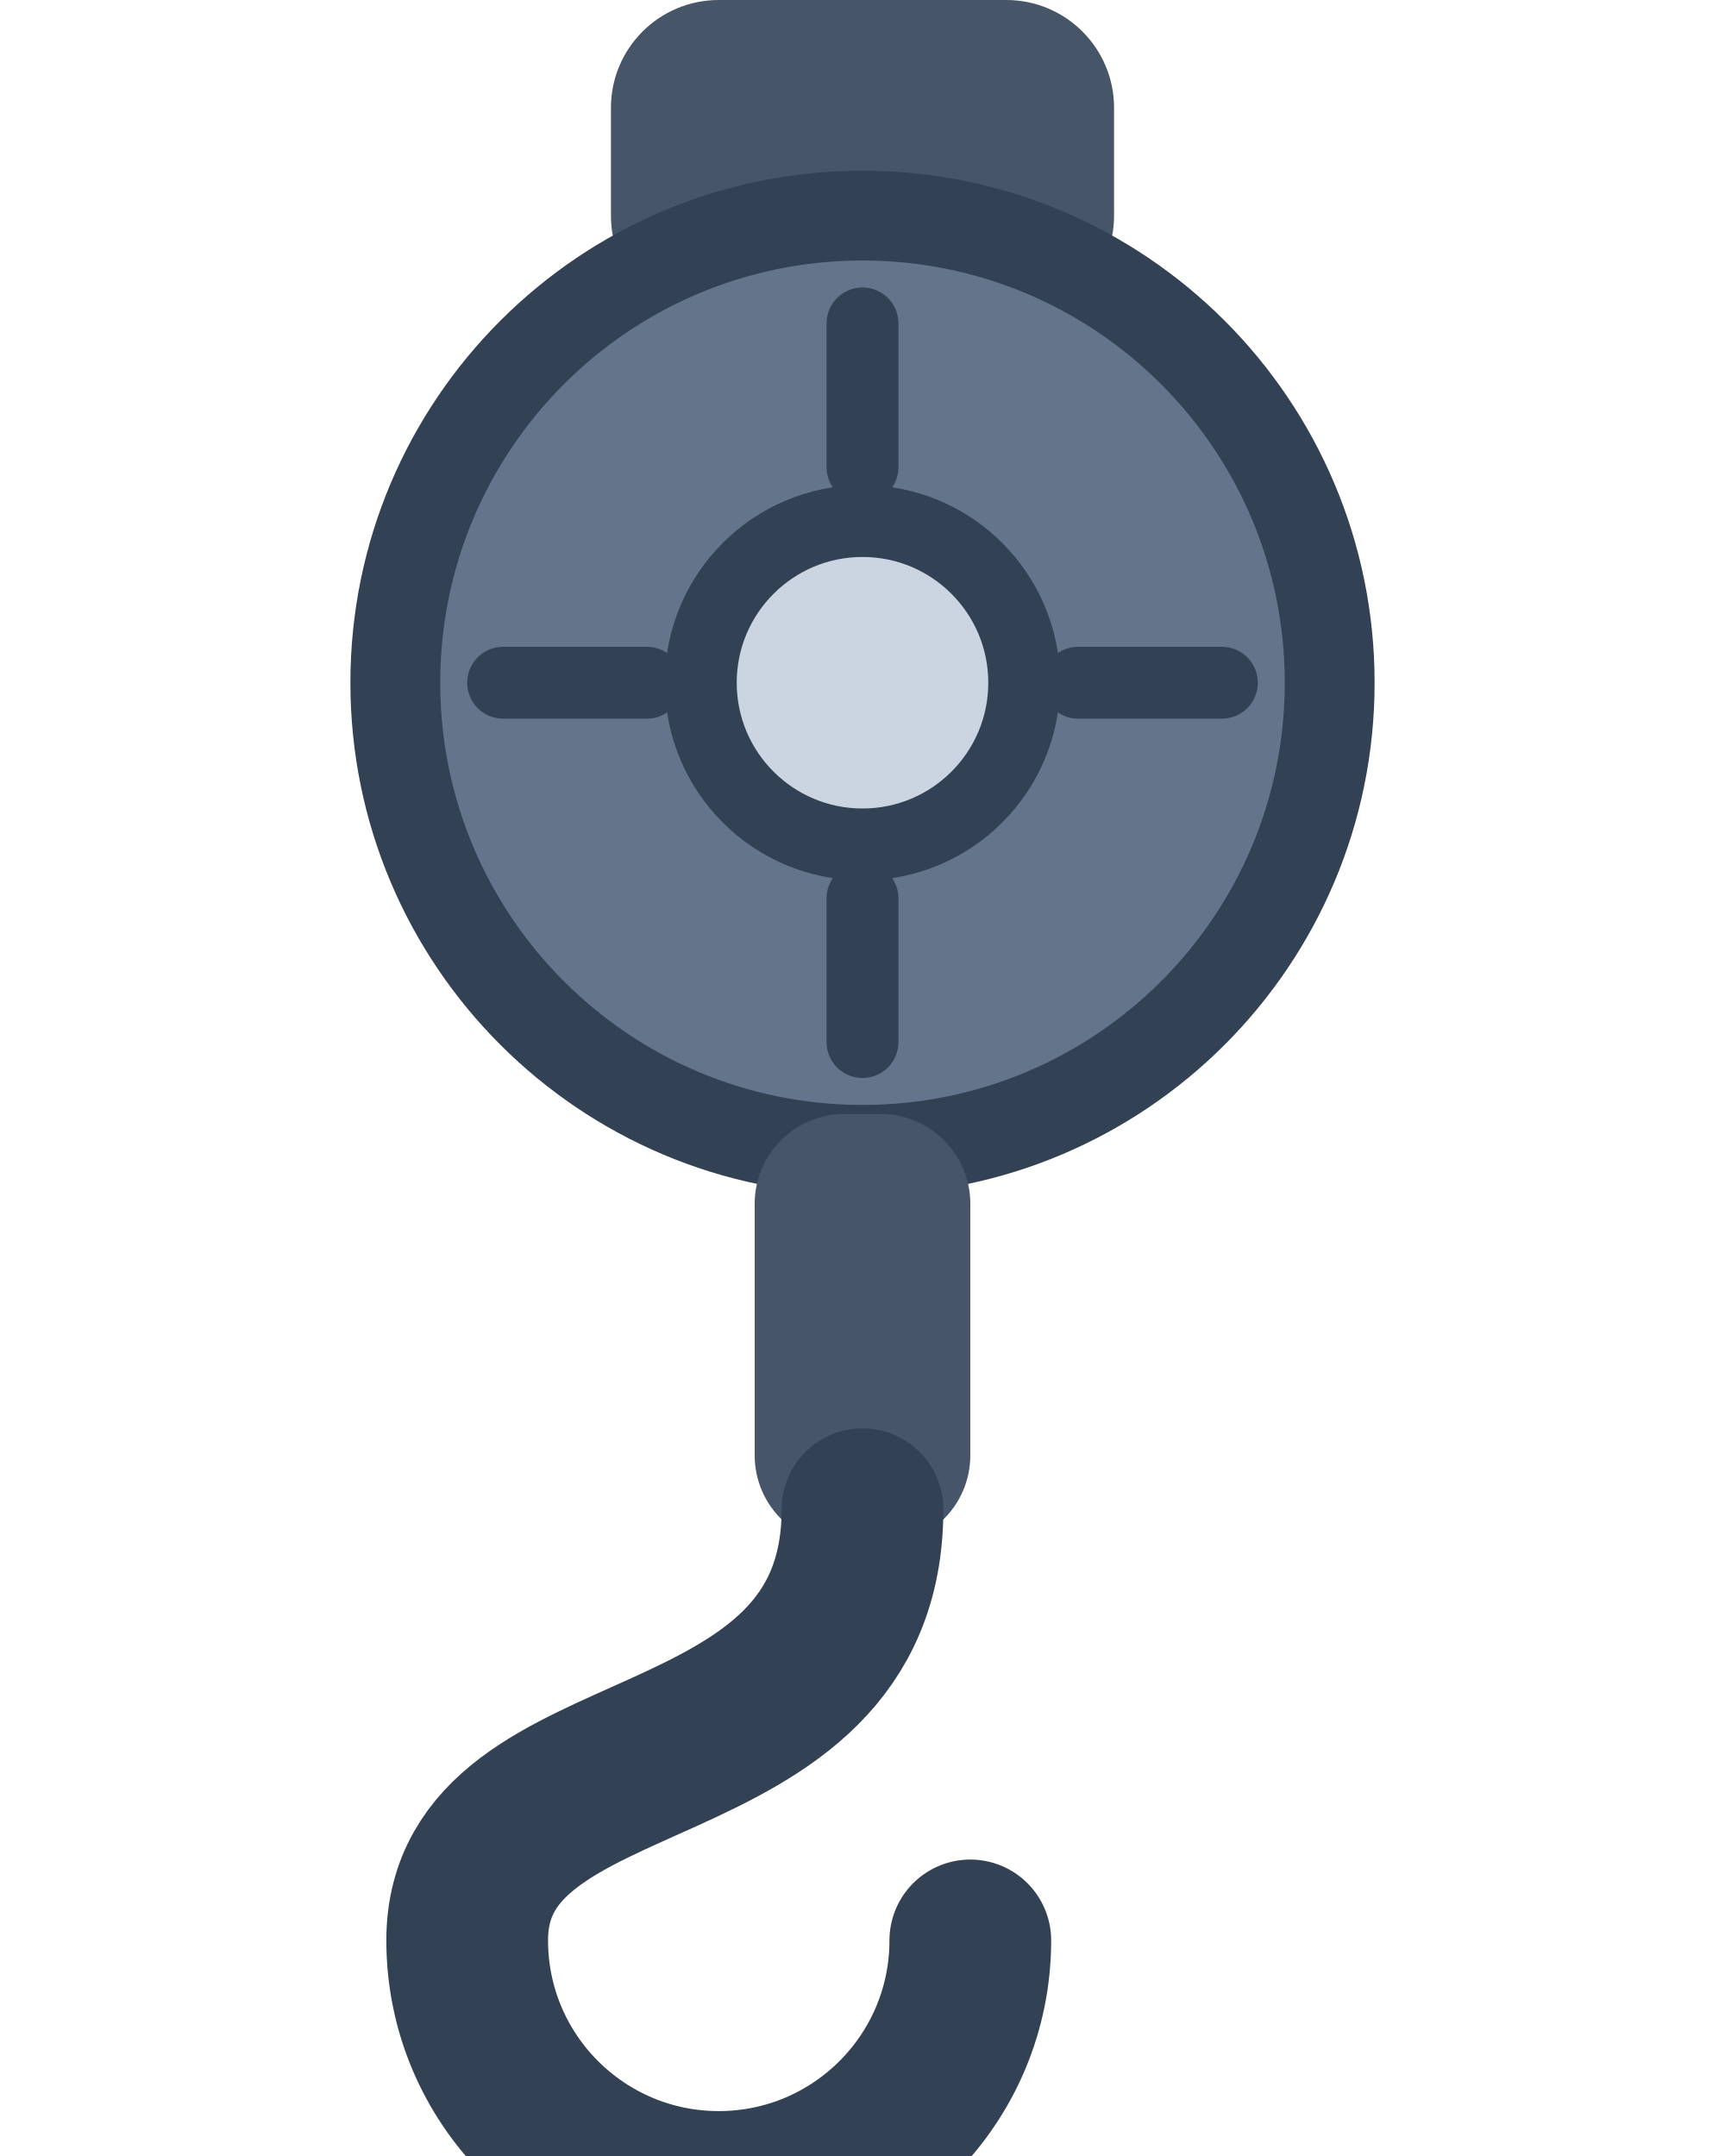
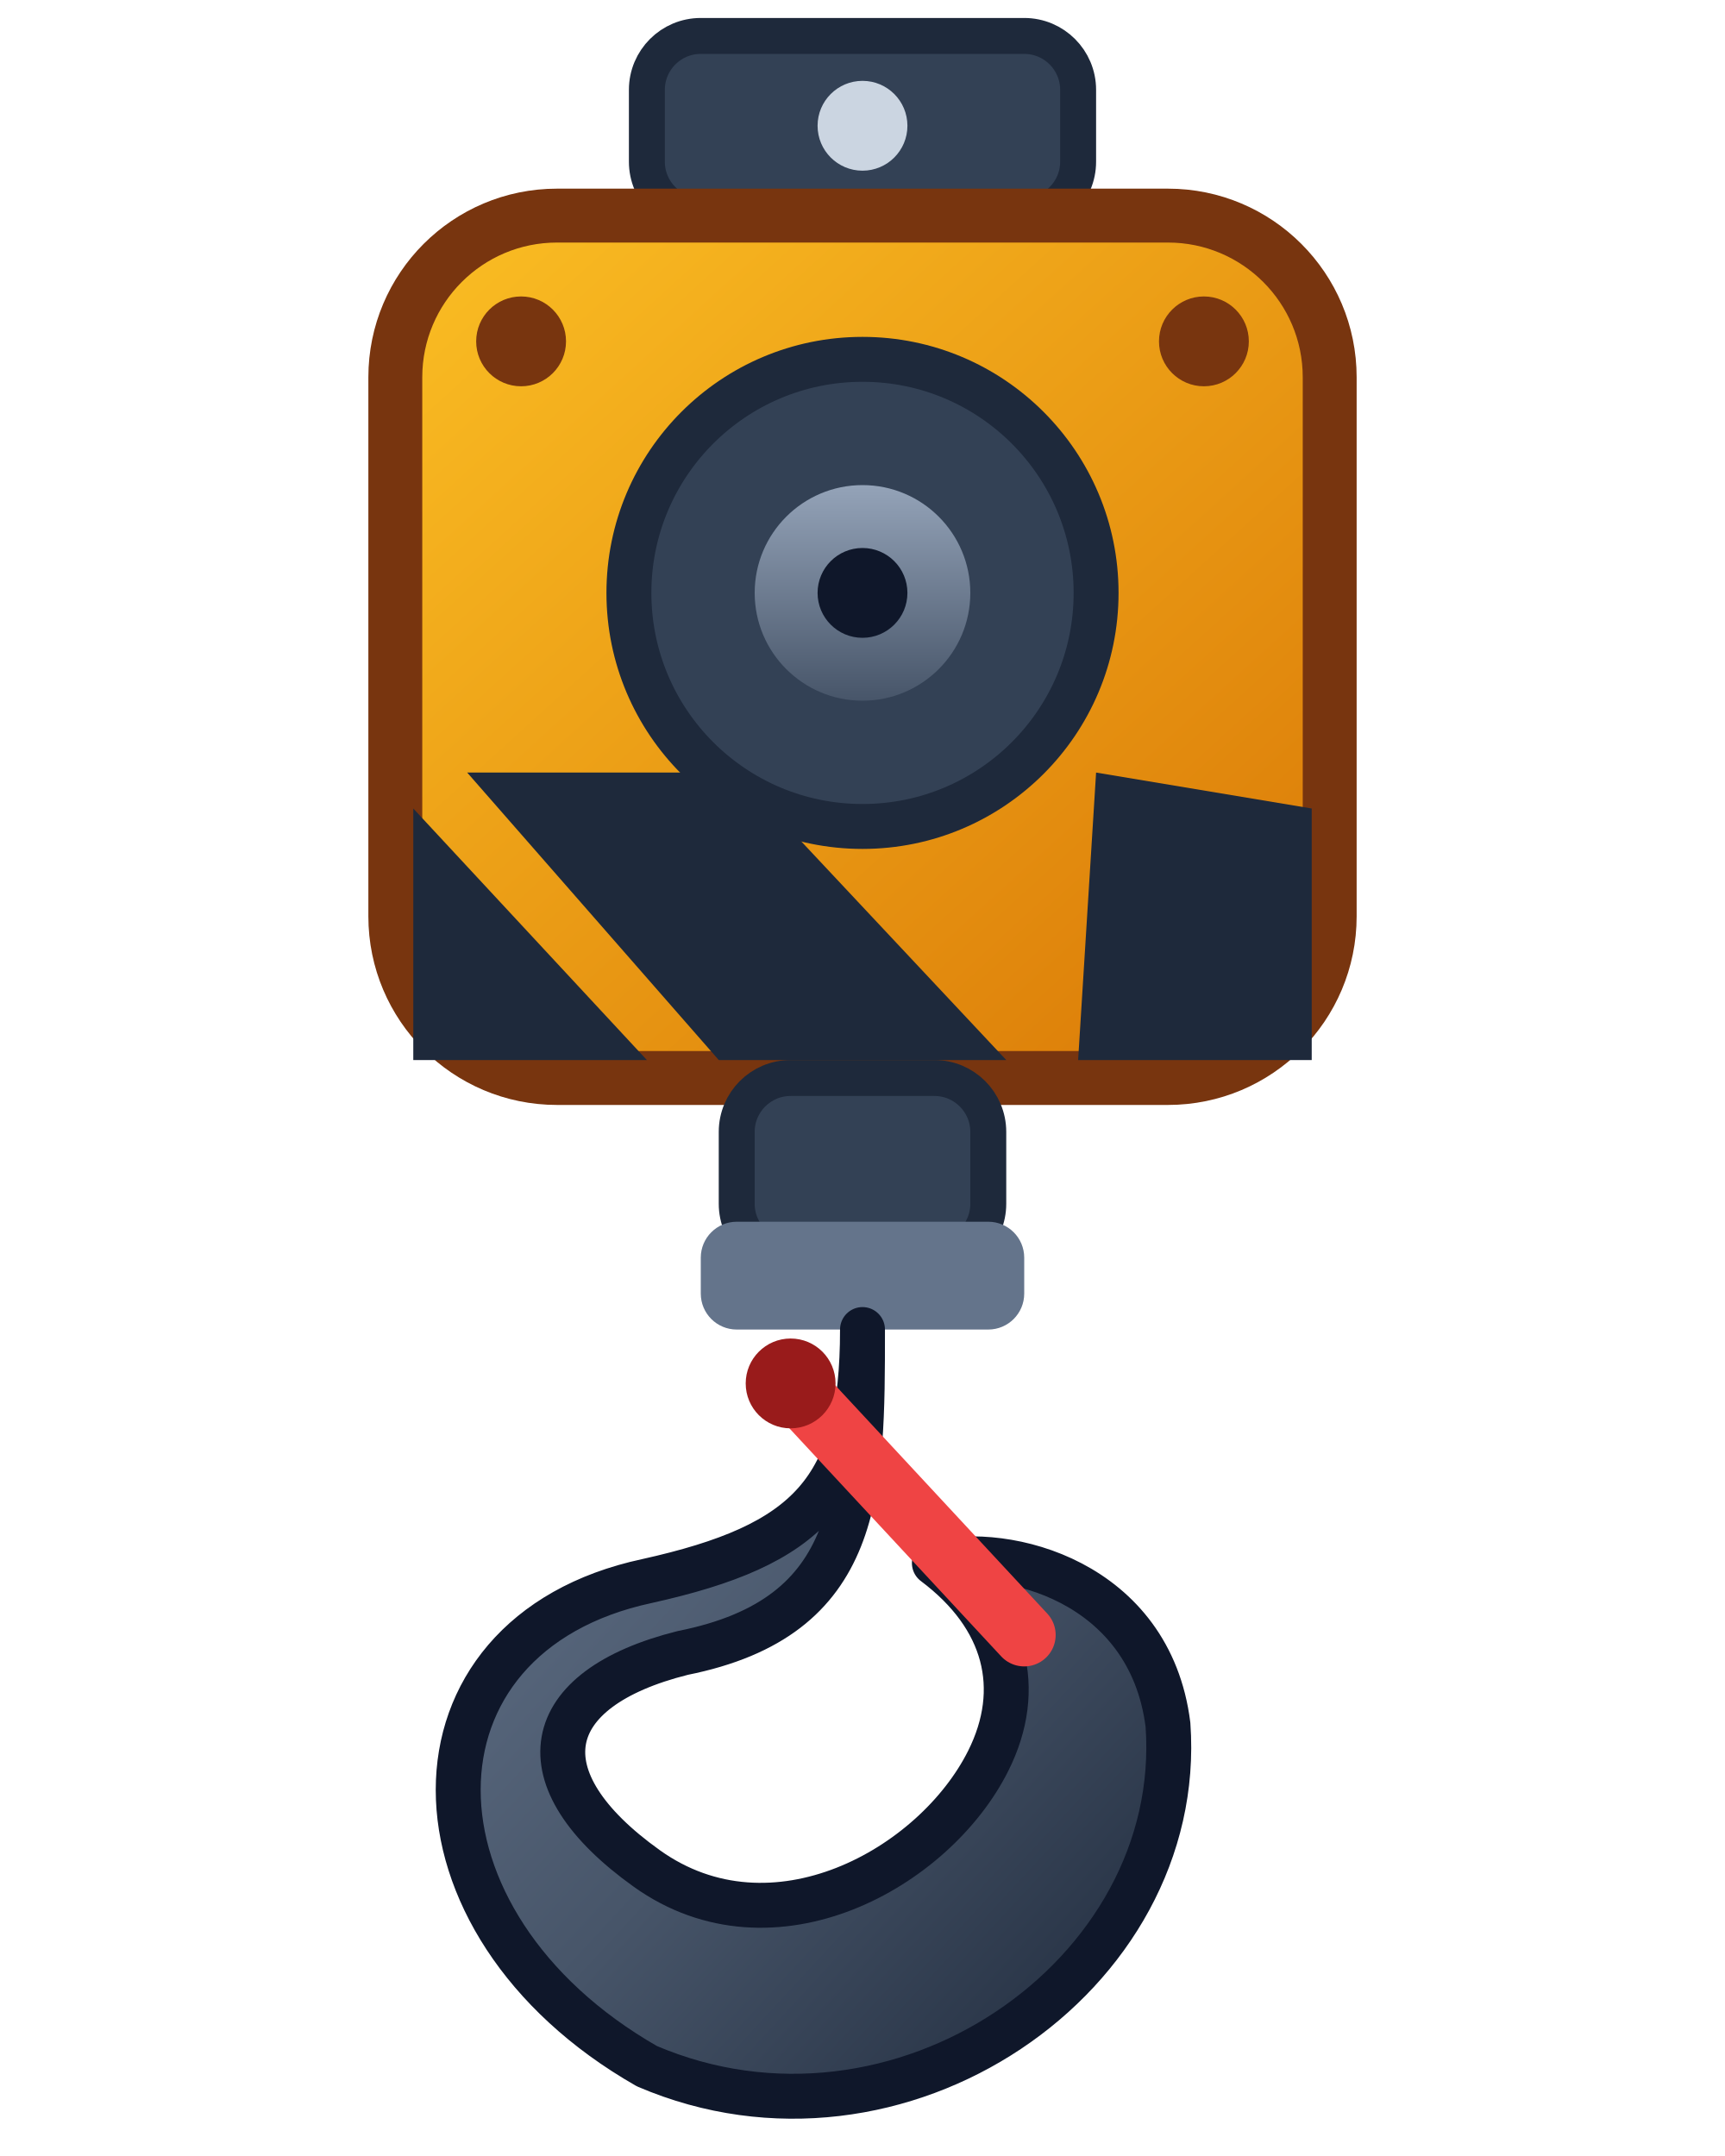
<svg xmlns="http://www.w3.org/2000/svg" viewBox="0 0 96 120" width="96" height="120">
-   <rect x="34" y="0" width="28" height="18" rx="6" fill="#475569" />
-   <circle cx="48" cy="38" r="26" fill="#64748B" stroke="#334155" stroke-width="5" />
-   <circle cx="48" cy="38" r="9" fill="#CBD5E1" stroke="#334155" stroke-width="4" />
-   <g stroke="#334155" stroke-width="4" stroke-linecap="round">
-     <path d="M48 18v8" />
-     <path d="M48 50v8" />
-     <path d="M28 38h8" />
-     <path d="M60 38h8" />
+   <defs>
+     <linearGradient id="blocoAmarelo" x1="0%" y1="0%" x2="100%" y2="100%">
+       <stop offset="0%" stop-color="#FBBF24" />
+       <stop offset="100%" stop-color="#D97706" />
+     </linearGradient>
+     <linearGradient id="acoForjado" x1="0%" y1="0%" x2="100%" y2="100%">
+       <stop offset="0%" stop-color="#64748B" />
+       <stop offset="50%" stop-color="#475569" />
+       <stop offset="100%" stop-color="#1E293B" />
+     </linearGradient>
+     <linearGradient id="brilhoAco" x1="0%" y1="0%" x2="0%" y2="100%">
+       <stop offset="0%" stop-color="#94A3B8" />
+       <stop offset="100%" stop-color="#475569" />
+     </linearGradient>
+   </defs>
+   <g id="guindaste-gancho">
+     <rect x="36" y="2" width="24" height="10" rx="3" fill="#334155" stroke="#1E293B" stroke-width="2" />
+     <circle cx="48" cy="7" r="2.5" fill="#CBD5E1" />
+     <rect x="22" y="12" width="52" height="48" rx="9" fill="url(#blocoAmarelo)" stroke="#78350F" stroke-width="3" />
+     <path d="M 23,45 L 36,59 H 23 Z" fill="#1E293B" />
+     <path d="M 40,59 L 56,59 L 41,43 H 26 Z" fill="#1E293B" />
+     <path d="M 60,59 L 73,59 V 45 L 61,43 Z" fill="#1E293B" />
+     <circle cx="48" cy="33" r="13" fill="#334155" stroke="#1E293B" stroke-width="2.5" />
+     <circle cx="48" cy="33" r="6" fill="url(#brilhoAco)" />
+     <circle cx="48" cy="33" r="2.5" fill="#0F172A" />
+     <circle cx="29" cy="19" r="2.5" fill="#78350F" />
+     <circle cx="67" cy="19" r="2.5" fill="#78350F" />
+     <rect x="41" y="60" width="14" height="10" rx="3" fill="#334155" stroke="#1E293B" stroke-width="2" />
+     <rect x="39" y="68" width="18" height="6" rx="2" fill="#64748B" />
+     <path d="M 48,74               C 48,83 45,86 36,88               C 22,91 22,107 36,115               C 50,121 66,110 65,96               C 64,88 56,86 52,87              C 56,90 57,94 55,98               C 52,104 43,109 36,104               C 29,99 30,94 38,92               C 48,90 48,83 48,74 Z" fill="url(#acoForjado)" stroke="#0F172A" stroke-width="2.5" stroke-linejoin="round" />
+     <path d="M 44,77 L 57,91" stroke="#EF4444" stroke-width="3.5" stroke-linecap="round" />
+     <circle cx="44" cy="77" r="2.5" fill="#991B1B" />
  </g>
-   <rect x="42" y="62" width="12" height="24" rx="5" fill="#475569" />
-   <path d="M48 84c0 16-22 12-22 24a14 14 0 0 0 28 0" fill="none" stroke="#334155" stroke-width="9" stroke-linecap="round" />
</svg>
